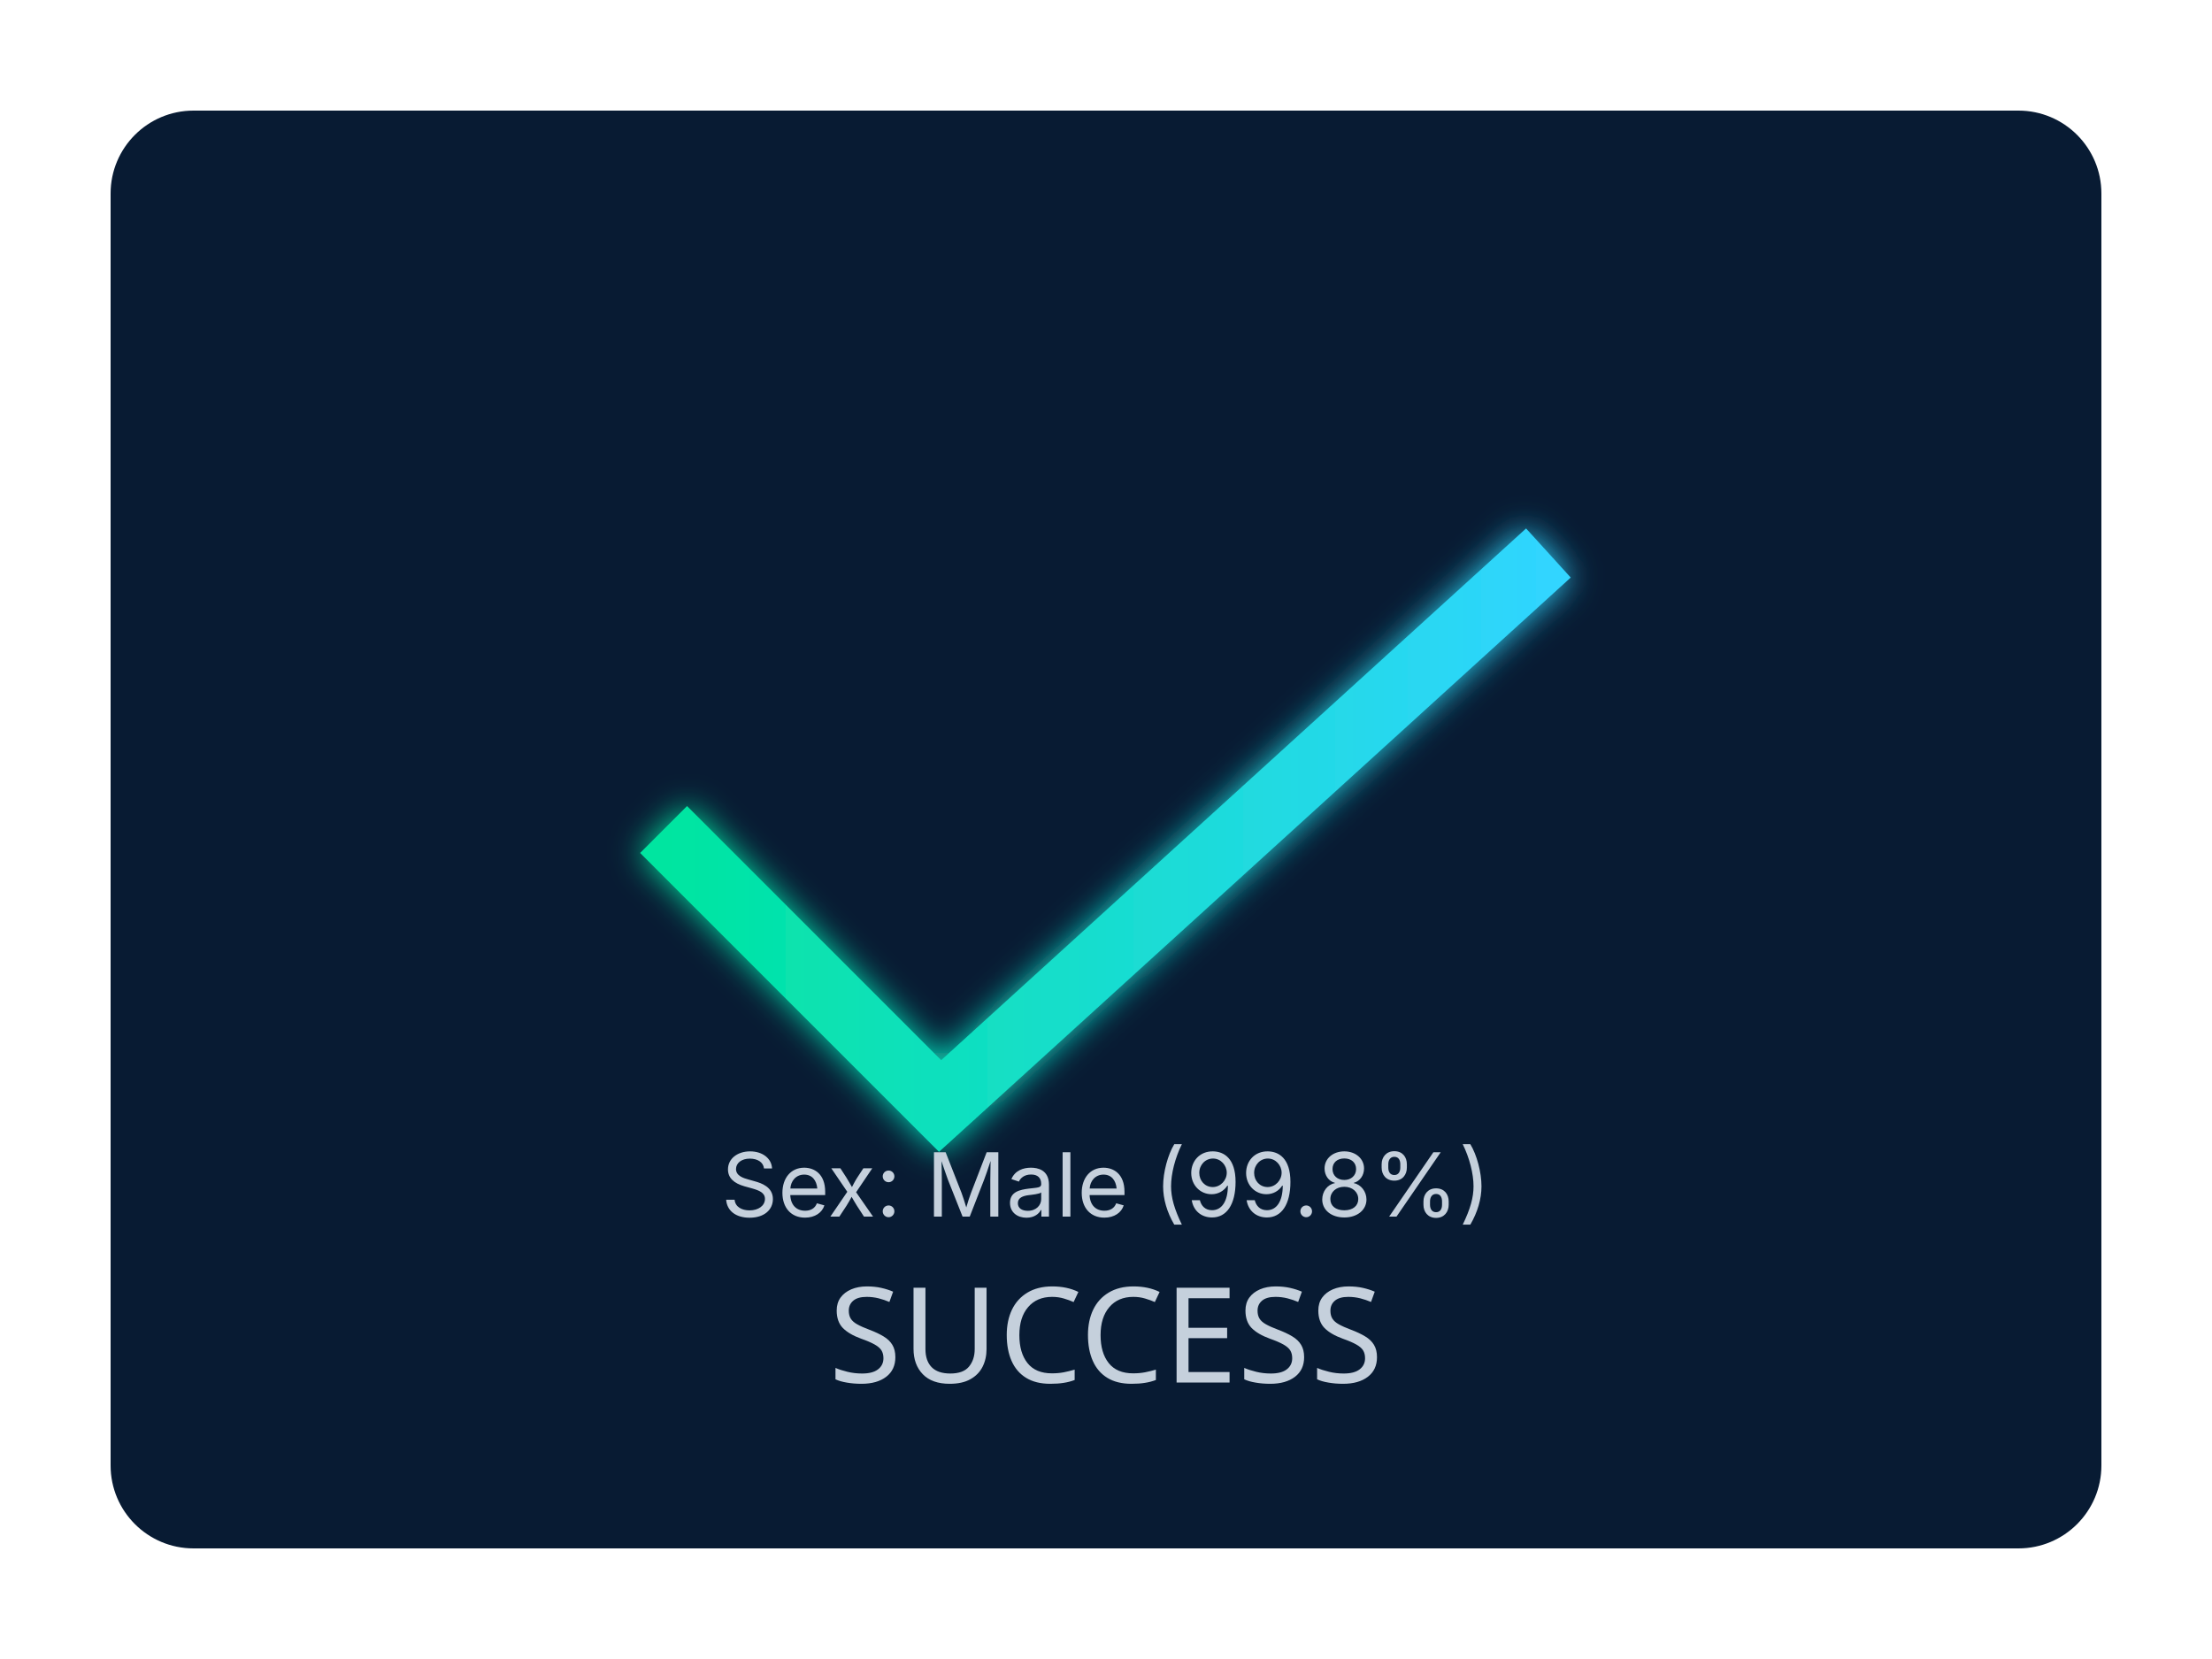
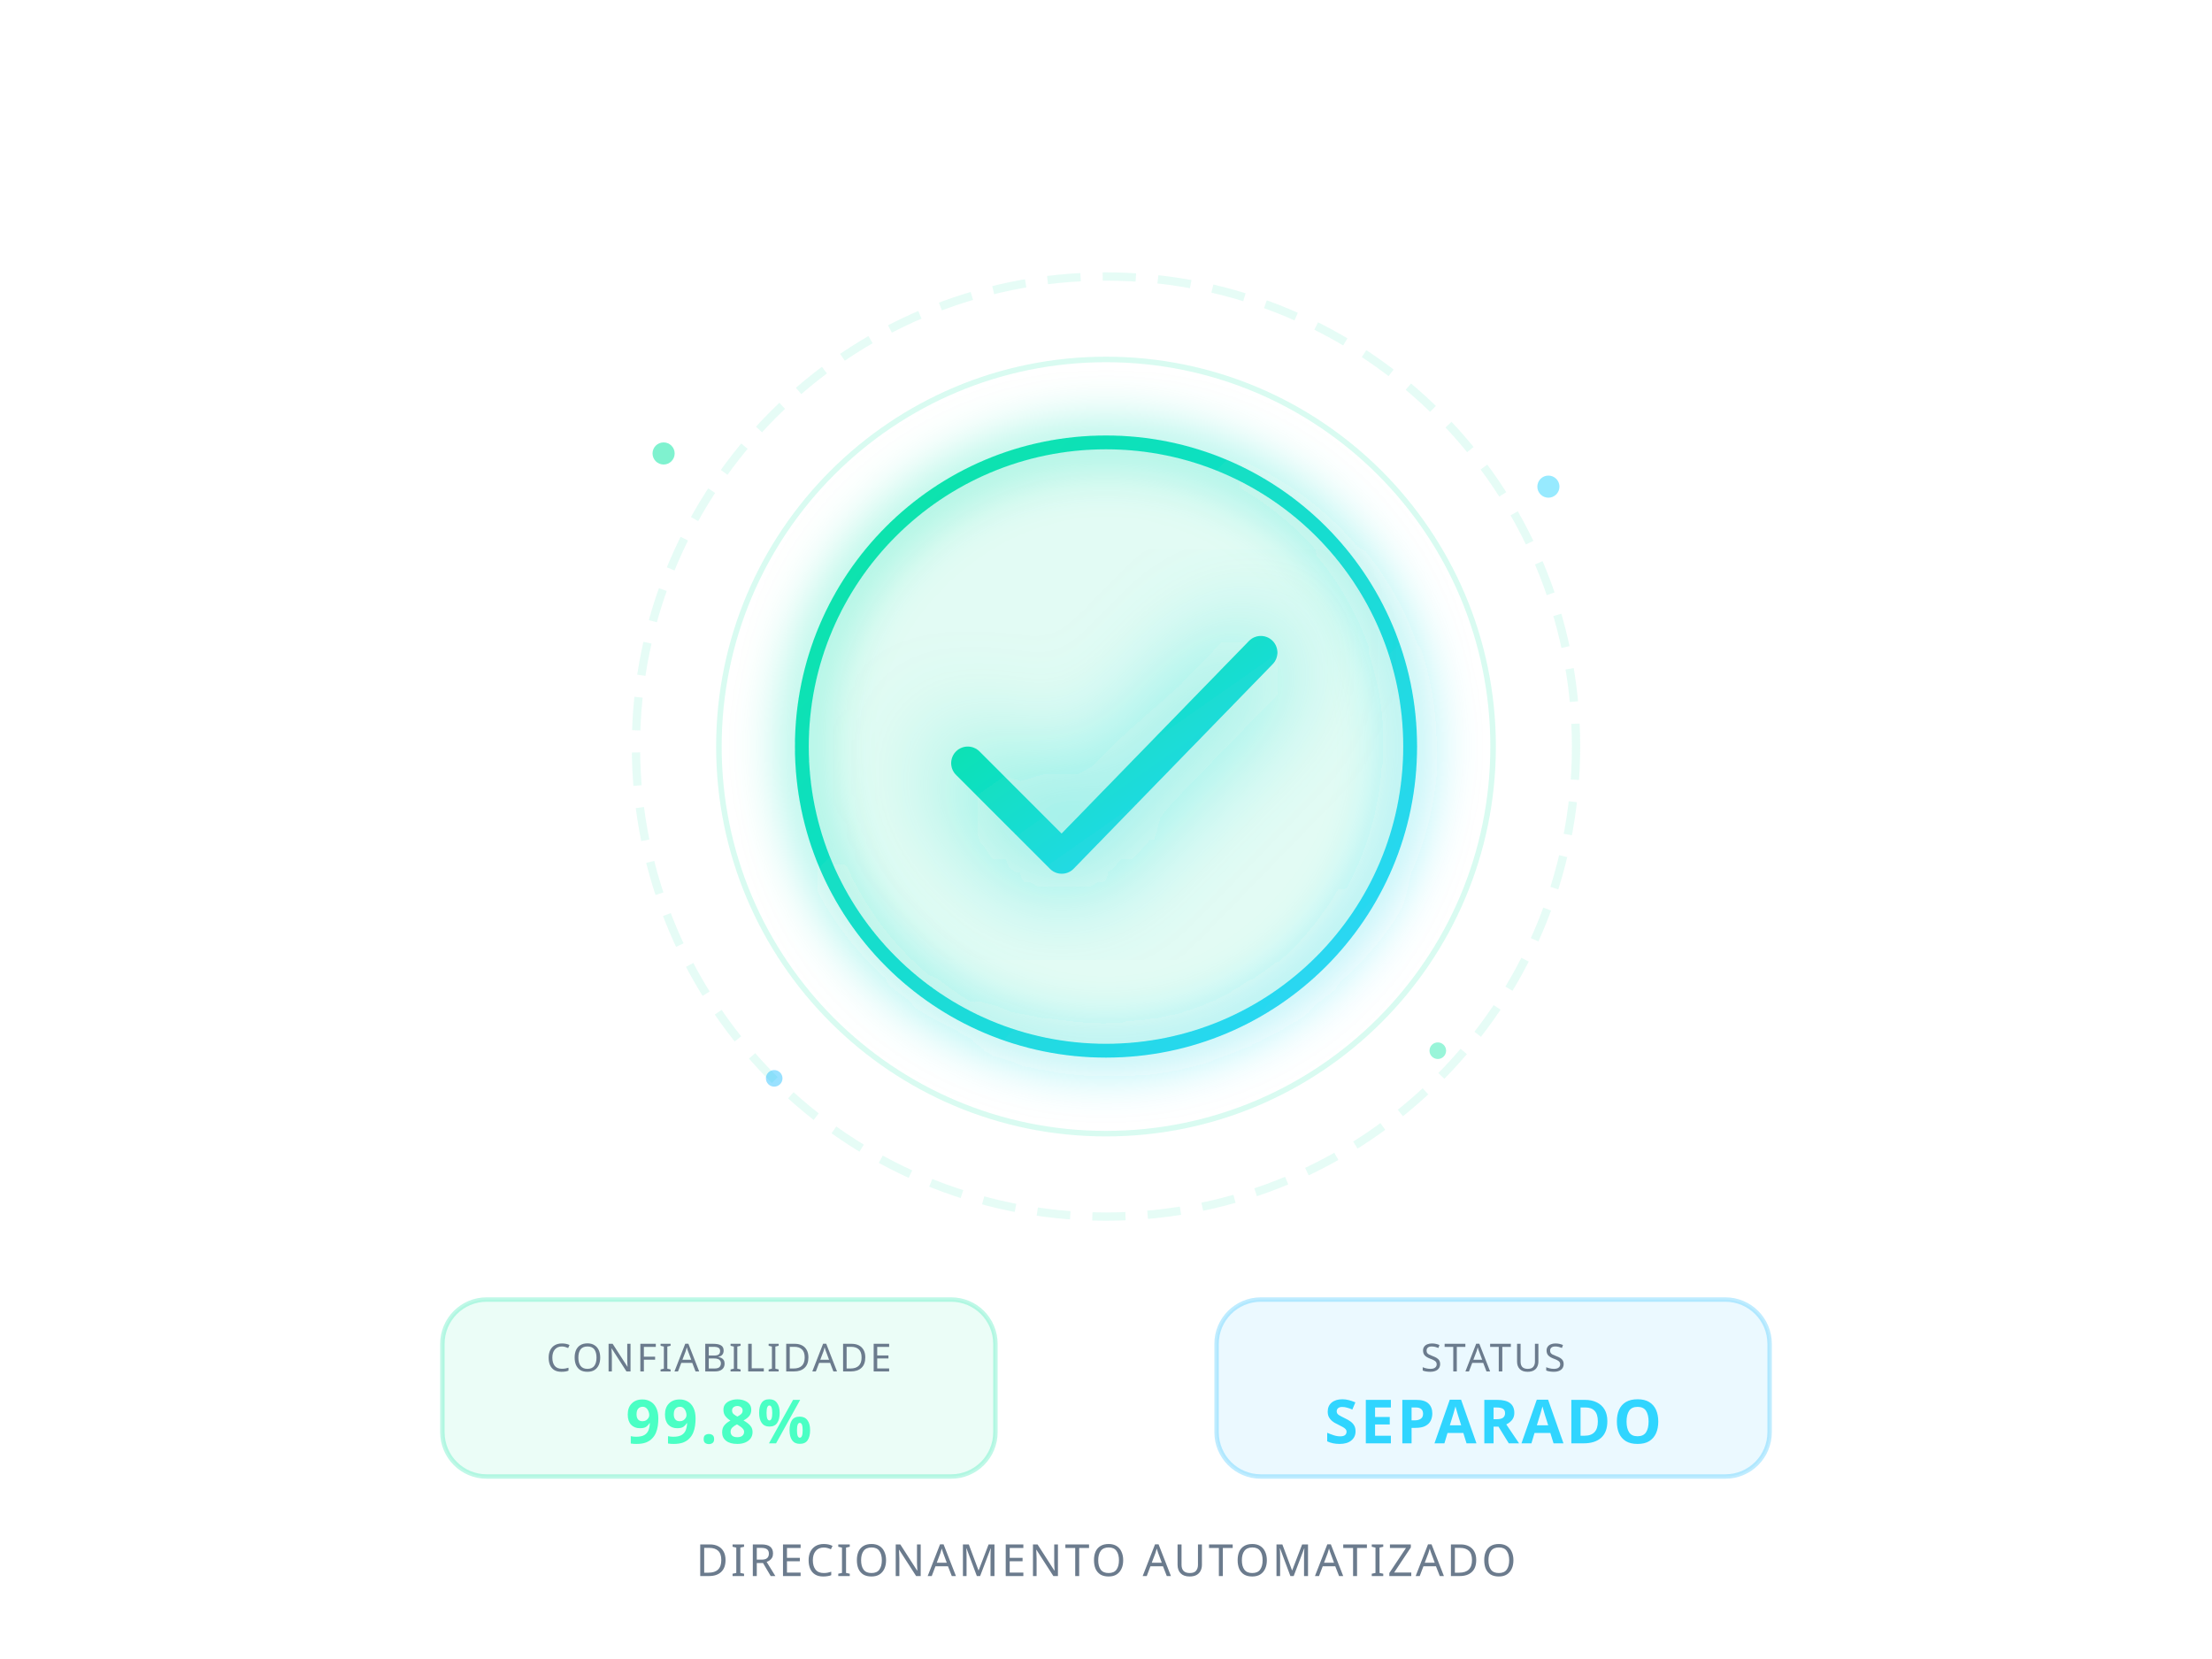
<svg xmlns="http://www.w3.org/2000/svg" viewBox="0 0 400 300">
  <defs>
-     <linearGradient id="greenGrad" x1="0%" y1="0%" x2="100%" y2="0%">
+     <linearGradient id="successGrad" x1="0%" y1="0%" x2="100%" y2="100%">
      <stop offset="0%" stop-color="#00E5A0" />
      <stop offset="100%" stop-color="#30D5FF" />
    </linearGradient>
    <filter id="glow" x="-50%" y="-50%" width="200%" height="200%">
-       <feGaussianBlur stdDeviation="3" result="coloredBlur" />
+       <feGaussianBlur stdDeviation="5" result="blur" />
      <feMerge>
-         <feMergeNode in="coloredBlur" />
+         <feMergeNode in="blur" />
+         <feMergeNode in="SourceGraphic" />
+       </feMerge>
+     </filter>
+     <filter id="bigGlow" x="-50%" y="-50%" width="200%" height="200%">
+       <feGaussianBlur stdDeviation="10" result="blur" />
+       <feMerge>
+         <feMergeNode in="blur" />
        <feMergeNode in="SourceGraphic" />
      </feMerge>
    </filter>
  </defs>
-   <rect x="20" y="20" width="360" height="260" fill="#081B33" rx="15" ry="15" />
-   <polyline points="120,150 170,200 280,100" fill="none" stroke="url(#greenGrad)" stroke-width="12" filter="url(#glow)" />
-   <text x="200" y="250" text-anchor="middle" font-family="Orbitron" font-size="24" fill="#C5D0DC">SUCCESS</text>
-   <text x="200" y="220" text-anchor="middle" font-family="Inter" font-size="16" fill="#C5D0DC">Sex: Male (99.8%)</text>
+   <circle cx="200" cy="135" r="85" fill="none" stroke="rgba(0,229,160,0.1)" stroke-width="1.5" stroke-dasharray="6 4" />
+   <circle cx="200" cy="135" r="70" fill="none" stroke="rgba(0,229,160,0.15)" stroke-width="1" />
+   <circle cx="200" cy="135" r="55" fill="rgba(0,229,160,0.06)" stroke="url(#successGrad)" stroke-width="2.5" filter="url(#glow)" />
+   <polyline points="175,138 192,155 228,118" fill="none" stroke="url(#successGrad)" stroke-width="6" stroke-linecap="round" stroke-linejoin="round" filter="url(#bigGlow)" />
+   <rect x="80" y="235" width="100" height="32" rx="8" fill="rgba(0,229,160,0.08)" stroke="rgba(0,229,160,0.25)" stroke-width="0.8" />
+   <text x="130" y="248" text-anchor="middle" font-family="'Exo 2', sans-serif" font-size="7" fill="#6B7B8D" letter-spacing="0.06em">CONFIABILIDADE</text>
+   <text x="130" y="261" text-anchor="middle" font-family="'Exo 2', sans-serif" font-size="11" fill="#4affc4" letter-spacing="0.04em" font-weight="700">99.8%</text>
+   <rect x="220" y="235" width="100" height="32" rx="8" fill="rgba(0,180,255,0.08)" stroke="rgba(0,180,255,0.25)" stroke-width="0.8" />
+   <text x="270" y="248" text-anchor="middle" font-family="'Exo 2', sans-serif" font-size="7" fill="#6B7B8D" letter-spacing="0.06em">STATUS</text>
+   <text x="270" y="261" text-anchor="middle" font-family="'Exo 2', sans-serif" font-size="11" fill="#30D5FF" letter-spacing="0.04em" font-weight="700">SEPARADO</text>
+   <circle cx="120" cy="82" r="2" fill="#00E5A0" opacity="0.5" />
+   <circle cx="280" cy="88" r="2" fill="#30D5FF" opacity="0.5" />
+   <circle cx="140" cy="195" r="1.5" fill="#00B4FF" opacity="0.4" />
+   <circle cx="260" cy="190" r="1.5" fill="#00E5A0" opacity="0.4" />
+   <text x="200" y="285" text-anchor="middle" font-family="'Exo 2', sans-serif" font-size="8" fill="#6B7B8D" letter-spacing="0.06em">DIRECIONAMENTO AUTOMATIZADO</text>
</svg>
